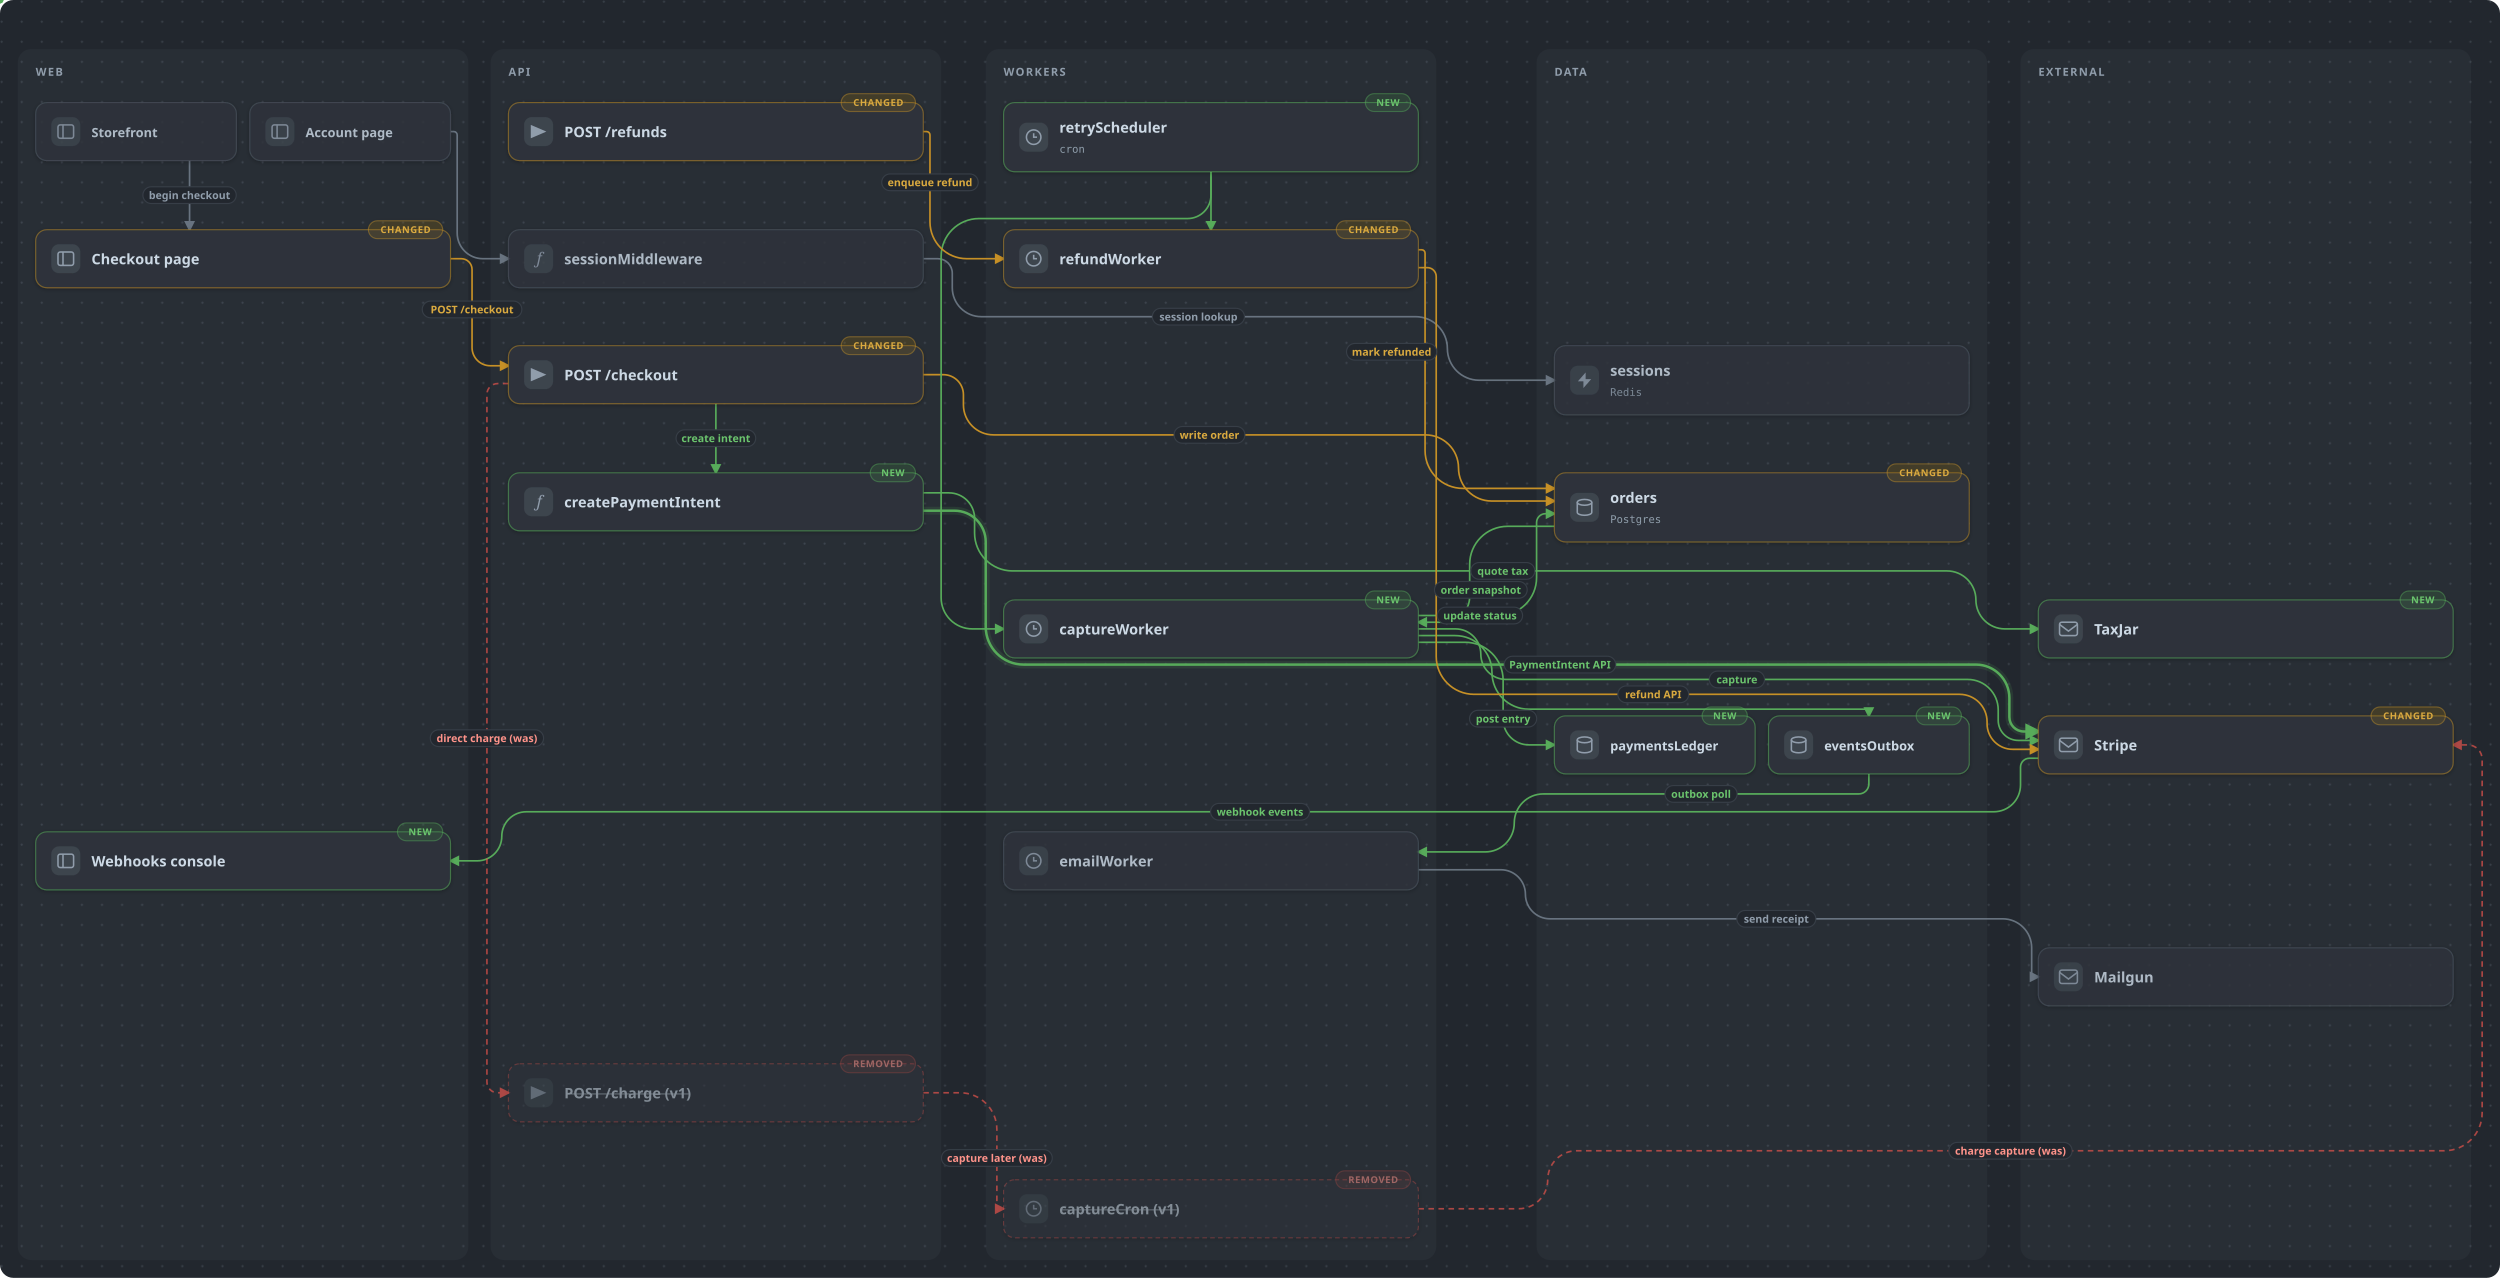
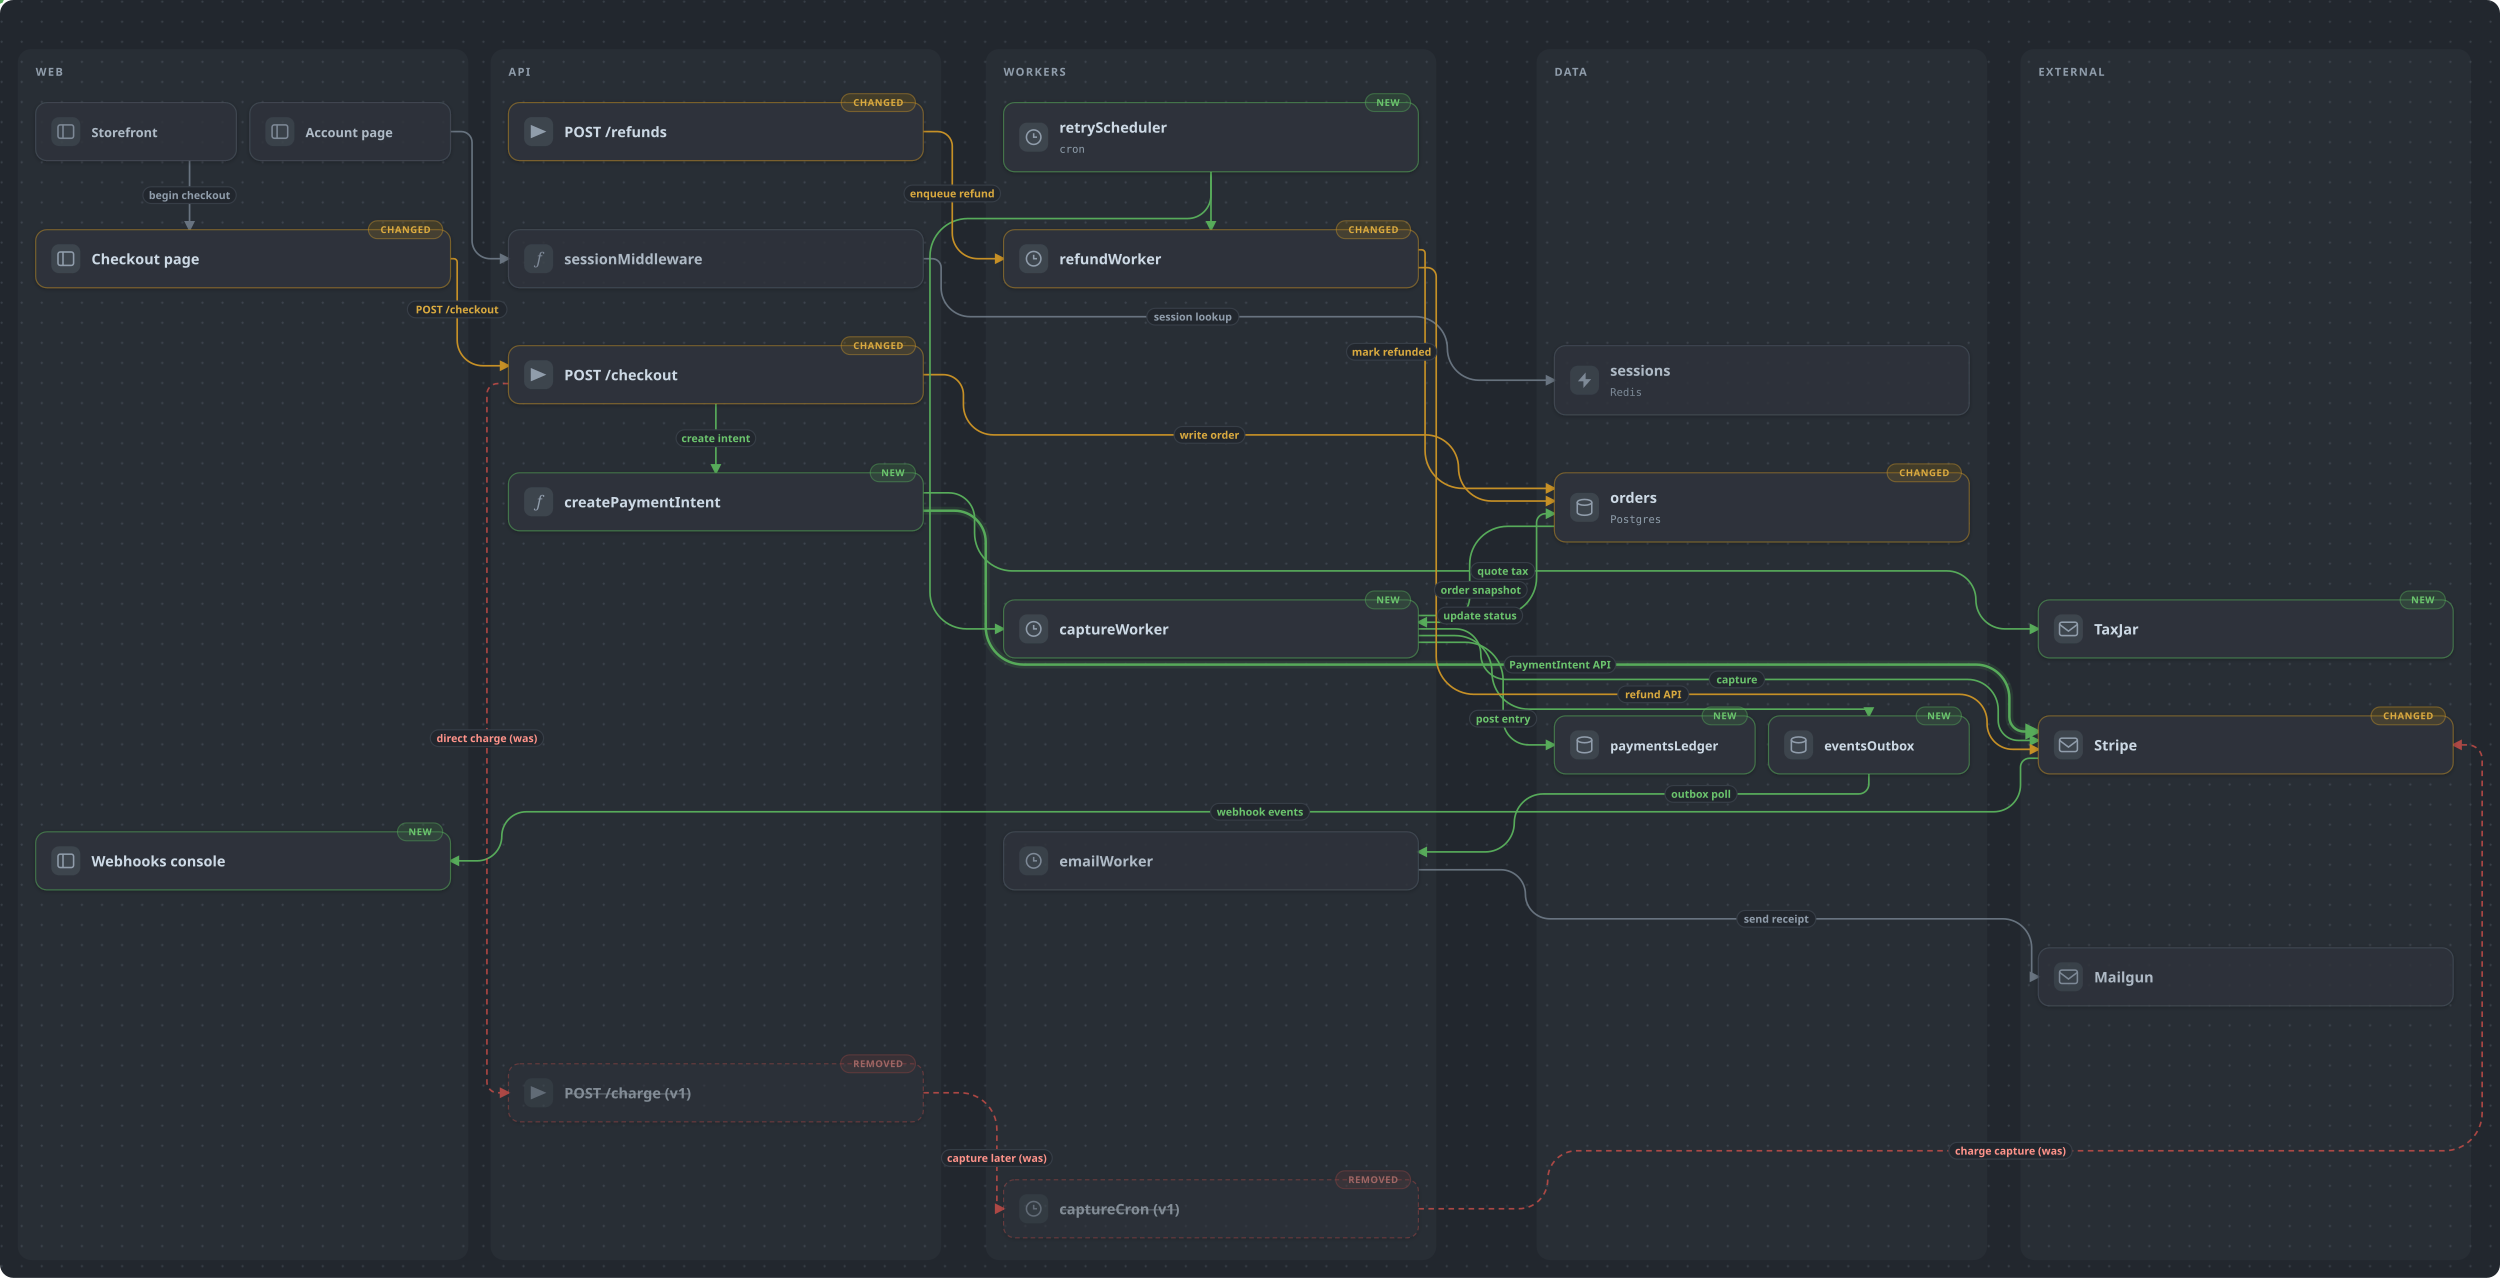
<svg xmlns="http://www.w3.org/2000/svg" viewBox="0 0 2242 1146" width="2242" height="1146" role="img" aria-label="Tier 4 — checkout platform" font-family="-apple-system, BlinkMacSystemFont, &quot;Segoe UI&quot;, &quot;Noto Sans&quot;, Helvetica, Arial, sans-serif">
  <defs>
    <pattern id="dots" width="18" height="18" patternUnits="userSpaceOnUse">
      <circle cx="1.5" cy="1.5" r="1" fill="rgba(144,157,171,.2)" />
    </pattern>
    <marker id="mk-added" viewBox="0 0 10 10" refX="8" refY="5" markerWidth="6.5" markerHeight="6.5" orient="auto-start-reverse">
      <path d="M0,0 L10,5 L0,10 z" fill="#57ab5a" />
    </marker>
    <marker id="mko-added" viewBox="0 0 10 10" refX="10" refY="5" markerWidth="6.5" markerHeight="6.5" orient="auto-start-reverse">
      <path d="M2,1 L10,5 L2,9" fill="none" stroke="#57ab5a" stroke-width="1.6" stroke-linecap="round" stroke-linejoin="round" />
    </marker>
    <marker id="mk-modified" viewBox="0 0 10 10" refX="8" refY="5" markerWidth="6.5" markerHeight="6.5" orient="auto-start-reverse">
      <path d="M0,0 L10,5 L0,10 z" fill="#c69026" />
    </marker>
    <marker id="mko-modified" viewBox="0 0 10 10" refX="10" refY="5" markerWidth="6.5" markerHeight="6.5" orient="auto-start-reverse">
      <path d="M2,1 L10,5 L2,9" fill="none" stroke="#c69026" stroke-width="1.6" stroke-linecap="round" stroke-linejoin="round" />
    </marker>
    <marker id="mk-removed" viewBox="0 0 10 10" refX="8" refY="5" markerWidth="6.5" markerHeight="6.5" orient="auto-start-reverse">
      <path d="M0,0 L10,5 L0,10 z" fill="#e5534b" />
    </marker>
    <marker id="mko-removed" viewBox="0 0 10 10" refX="10" refY="5" markerWidth="6.5" markerHeight="6.5" orient="auto-start-reverse">
      <path d="M2,1 L10,5 L2,9" fill="none" stroke="#e5534b" stroke-width="1.6" stroke-linecap="round" stroke-linejoin="round" />
    </marker>
    <marker id="mk-neutral" viewBox="0 0 10 10" refX="8" refY="5" markerWidth="6.5" markerHeight="6.5" orient="auto-start-reverse">
      <path d="M0,0 L10,5 L0,10 z" fill="#768390" />
    </marker>
    <marker id="mko-neutral" viewBox="0 0 10 10" refX="10" refY="5" markerWidth="6.5" markerHeight="6.5" orient="auto-start-reverse">
      <path d="M2,1 L10,5 L2,9" fill="none" stroke="#768390" stroke-width="1.6" stroke-linecap="round" stroke-linejoin="round" />
    </marker>
  </defs>
  <rect x="0" y="0" width="2242" height="1146" rx="12" fill="#22272e" />
  <rect x="0" y="0" width="2242" height="1146" rx="12" fill="url(#dots)" />
  <g>
    <rect class="lanebox" x="16" y="44" width="404" height="1086" rx="12" fill="rgba(144,157,171,.06)" />
    <text class="lanelabel" x="32" y="68" font-size="10" font-weight="700" letter-spacing=".12em" fill="#909dab">WEB</text>
    <rect class="lanebox" x="440" y="44" width="404" height="1086" rx="12" fill="rgba(144,157,171,.06)" />
    <text class="lanelabel" x="456" y="68" font-size="10" font-weight="700" letter-spacing=".12em" fill="#909dab">API</text>
    <rect class="lanebox" x="884" y="44" width="404" height="1086" rx="12" fill="rgba(144,157,171,.06)" />
    <text class="lanelabel" x="900" y="68" font-size="10" font-weight="700" letter-spacing=".12em" fill="#909dab">WORKERS</text>
    <rect class="lanebox" x="1378" y="44" width="404" height="1086" rx="12" fill="rgba(144,157,171,.06)" />
    <text class="lanelabel" x="1394" y="68" font-size="10" font-weight="700" letter-spacing=".12em" fill="#909dab">DATA</text>
    <rect class="lanebox" x="1812" y="44" width="404" height="1086" rx="12" fill="rgba(144,157,171,.06)" />
    <text class="lanelabel" x="1828" y="68" font-size="10" font-weight="700" letter-spacing=".12em" fill="#909dab">EXTERNAL</text>
  </g>
  <g>
    <path class="edge edge-neutral context" d="M170,144 L170,206" marker-end="url(#mk-neutral)" fill="none" stroke="#768390" stroke-width="1.5" opacity="0.82" />
-     <path class="edge edge-modified" d="M404,232 L413.67,232 C419.01,232 423.33,236.33 423.33,241.67 L423.33,311.67 C423.33,320.69 430.65,328 439.67,328 L456,328" marker-end="url(#mk-modified)" fill="none" stroke="#c69026" stroke-width="1.5" />
-     <path class="edge edge-neutral context" d="M404,118 L407,118 C408.66,118 410,119.34 410,121 L410,209 C410,221.7 420.3,232 433,232 L456,232" marker-end="url(#mk-neutral)" fill="none" stroke="#768390" stroke-width="1.5" opacity="0.82" />
-     <path class="edge edge-neutral context" d="M828,232 L841,232 C848.18,232 854,237.82 854,245 L854,258 C854,272.36 865.64,284 880,284 L1269.5,284 C1285.24,284 1298,296.76 1298,312.5 C1298,328.24 1310.76,341 1326.5,341 L1394,341" marker-end="url(#mk-neutral)" fill="none" stroke="#768390" stroke-width="1.5" opacity="0.82" />
+     <path class="edge edge-modified" d="M404,232 L407,232 C408.66,232 410,233.34 410,235 L410,305 C410,317.7 420.3,328 433,328 L456,328" marker-end="url(#mk-modified)" fill="none" stroke="#c69026" stroke-width="1.5" />
+     <path class="edge edge-neutral context" d="M404,118 L413.67,118 C419.01,118 423.33,122.33 423.33,127.67 L423.33,215.67 C423.33,224.69 430.65,232 439.67,232 L456,232" marker-end="url(#mk-neutral)" fill="none" stroke="#768390" stroke-width="1.5" opacity="0.82" />
+     <path class="edge edge-neutral context" d="M828,232 L836,232 C840.42,232 844,235.58 844,240 L844,258 C844,272.36 855.64,284 870,284 L1269.5,284 C1285.24,284 1298,296.76 1298,312.5 C1298,328.24 1310.76,341 1326.5,341 L1394,341" marker-end="url(#mk-neutral)" fill="none" stroke="#768390" stroke-width="1.5" opacity="0.82" />
    <path class="edge edge-added" d="M642,362 L642,424" marker-end="url(#mk-added)" fill="none" stroke="#57ab5a" stroke-width="1.5" />
    <path class="glow" stroke="#57ab5a" d="M828,458 L856,458 C871.46,458 884,470.54 884,486 L884,562 C884,580.78 899.22,596 918,596 L1772,596 C1788.57,596 1802,609.43 1802,626 L1802,643 C1802,650.18 1807.82,656 1815,656 L1828,656" fill="none" stroke-width="7" opacity="0.14" />
    <path class="edge edge-added hero" d="M828,458 L856,458 C871.46,458 884,470.54 884,486 L884,562 C884,580.78 899.22,596 918,596 L1772,596 C1788.57,596 1802,609.43 1802,626 L1802,643 C1802,650.18 1807.82,656 1815,656 L1828,656" marker-end="url(#mk-added)" fill="none" stroke="#57ab5a" stroke-width="2.25" />
    <circle r="3" fill="#57ab5a">
      <animateMotion dur="2.1s" repeatCount="indefinite" path="M828,458 L856,458 C871.46,458 884,470.54 884,486 L884,562 C884,580.78 899.22,596 918,596 L1772,596 C1788.57,596 1802,609.43 1802,626 L1802,643 C1802,650.18 1807.82,656 1815,656 L1828,656" />
    </circle>
    <circle r="3" fill="#57ab5a">
      <animateMotion dur="2.1s" begin="-1.4s" repeatCount="indefinite" path="M828,458 L856,458 C871.46,458 884,470.54 884,486 L884,562 C884,580.78 899.22,596 918,596 L1772,596 C1788.57,596 1802,609.43 1802,626 L1802,643 C1802,650.18 1807.82,656 1815,656 L1828,656" />
    </circle>
    <circle r="3" fill="#57ab5a">
      <animateMotion dur="2.1s" begin="-0.7s" repeatCount="indefinite" path="M828,458 L856,458 C871.46,458 884,470.54 884,486 L884,562 C884,580.78 899.22,596 918,596 L1772,596 C1788.57,596 1802,609.43 1802,626 L1802,643 C1802,650.18 1807.82,656 1815,656 L1828,656" />
    </circle>
    <path class="edge edge-added" d="M828,442 L851,442 C863.7,442 874,452.3 874,465 L874,478 C874,496.78 889.22,512 908,512 L1746,512 C1760.36,512 1772,523.64 1772,538 C1772,552.36 1783.64,564 1798,564 L1828,564" marker-end="url(#mk-added)" fill="none" stroke="#57ab5a" stroke-width="1.5" />
    <path class="edge edge-modified" d="M828,336 L846,336 C855.94,336 864,344.06 864,354 L864,363 C864,377.91 876.09,390 891,390 L1278.33,390 C1294.72,390 1308,403.28 1308,419.67 C1308,436.05 1321.28,449.33 1337.67,449.33 L1394,449.33" marker-end="url(#mk-modified)" fill="none" stroke="#c69026" stroke-width="1.5" />
    <path class="edge edge-added" d="M1828,680 L1820,680 C1815.58,680 1812,683.58 1812,688 L1812,704 C1812,717.26 1801.26,728 1788,728 L472,728 C459.85,728 450,737.85 450,750 C450,762.15 440.15,772 428,772 L404,772" marker-end="url(#mk-added)" fill="none" stroke="#57ab5a" stroke-width="1.5" />
-     <path class="edge edge-added" d="M1086,154 L1086,175 C1086,186.6 1076.6,196 1065,196 L878,196 C859.22,196 844,211.22 844,230 L844,536 C844,551.46 856.54,564 872,564 L900,564" marker-end="url(#mk-added)" fill="none" stroke="#57ab5a" stroke-width="1.5" />
+     <path class="edge edge-added" d="M1086,154 L1086,175 C1086,186.6 1076.6,196 1065,196 L868,196 C849.22,196 834,211.22 834,230 L834,531 C834,549.23 848.77,564 867,564 L900,564" marker-end="url(#mk-added)" fill="none" stroke="#57ab5a" stroke-width="1.5" />
    <path class="edge edge-added" d="M1086,154 L1086,206" marker-end="url(#mk-added)" fill="none" stroke="#57ab5a" stroke-width="1.5" />
    <path class="edge edge-added" d="M1272,564 L1305.33,564 C1317.85,564 1328,574.15 1328,586.67 C1328,599.19 1338.15,609.33 1350.67,609.33 L1764.67,609.33 C1779.76,609.33 1792,621.57 1792,636.67 L1792,646 C1792,655.94 1800.06,664 1810,664 L1828,664" marker-end="url(#mk-added)" fill="none" stroke="#57ab5a" stroke-width="1.5" />
    <path class="edge edge-added" d="M1272,576 L1314,576 C1332.78,576 1348,591.22 1348,610 L1348,645 C1348,657.7 1358.3,668 1371,668 L1394,668" marker-end="url(#mk-added)" fill="none" stroke="#57ab5a" stroke-width="1.5" />
    <path class="edge edge-added" d="M1272,570 L1305,570 C1323.23,570 1338,584.77 1338,603 C1338,621.23 1352.77,636 1371,636 L1673,636 C1674.66,636 1676,637.34 1676,639 L1676,642" marker-end="url(#mk-added)" fill="none" stroke="#57ab5a" stroke-width="1.5" />
    <path class="edge edge-added" d="M1272,552 L1344,552 C1362.78,552 1378,536.78 1378,518 L1378,468.67 C1378,464.25 1381.58,460.67 1386,460.67 L1394,460.67" marker-end="url(#mk-added)" fill="none" stroke="#57ab5a" stroke-width="1.5" />
    <path class="edge edge-added" d="M1394,472 L1352,472 C1333.22,472 1318,487.22 1318,506 L1318,535 C1318,547.7 1307.7,558 1295,558 L1272,558" marker-end="url(#mk-added)" fill="none" stroke="#57ab5a" stroke-width="1.5" />
-     <path class="edge edge-modified" d="M828,118 L831,118 C832.66,118 834,119.34 834,121 L834,199 C834,217.23 848.77,232 867,232 L900,232" marker-end="url(#mk-modified)" fill="none" stroke="#c69026" stroke-width="1.5" />
+     <path class="edge edge-modified" d="M828,118 L841,118 C848.18,118 854,123.82 854,131 L854,209 C854,221.7 864.3,232 877,232 L900,232" marker-end="url(#mk-modified)" fill="none" stroke="#c69026" stroke-width="1.5" />
    <path class="edge edge-modified" d="M1272,240 L1280,240 C1284.42,240 1288,243.58 1288,248 L1288,588.67 C1288,607.44 1303.22,622.67 1322,622.67 L1757.33,622.67 C1770.96,622.67 1782,633.71 1782,647.33 L1782,649 C1782,661.7 1792.3,672 1805,672 L1828,672" marker-end="url(#mk-modified)" fill="none" stroke="#c69026" stroke-width="1.5" />
    <path class="edge edge-modified" d="M1272,224 L1275,224 C1276.66,224 1278,225.34 1278,227 L1278,404 C1278,422.78 1293.22,438 1312,438 L1394,438" marker-end="url(#mk-modified)" fill="none" stroke="#c69026" stroke-width="1.5" />
    <path class="edge edge-added" d="M1676,694 L1676,703 C1676,707.97 1671.97,712 1667,712 L1384,712 C1369.64,712 1358,723.64 1358,738 C1358,752.36 1346.36,764 1332,764 L1272,764" marker-end="url(#mk-added)" fill="none" stroke="#57ab5a" stroke-width="1.5" />
    <path class="edge edge-neutral context" d="M1272,780 L1346,780 C1358.15,780 1368,789.85 1368,802 C1368,814.15 1377.85,824 1390,824 L1796,824 C1810.36,824 1822,835.64 1822,850 L1822,873 C1822,874.66 1823.34,876 1825,876 L1828,876" marker-end="url(#mk-neutral)" fill="none" stroke="#768390" stroke-width="1.5" opacity="0.82" />
    <path class="edge edge-removed" d="M456,344 L446.33,344 C440.99,344 436.67,348.33 436.67,353.67 L436.67,970.33 C436.67,975.67 440.99,980 446.33,980 L456,980" marker-end="url(#mk-removed)" fill="none" stroke="#e5534b" stroke-width="1.5" stroke-dasharray="5 4" opacity="0.7" />
    <path class="edge edge-removed" d="M828,980 L861,980 C879.23,980 894,994.77 894,1013 L894,1081 C894,1082.66 895.34,1084 897,1084 L900,1084" marker-end="url(#mk-removed)" fill="none" stroke="#e5534b" stroke-width="1.5" stroke-dasharray="5 4" opacity="0.7" />
    <path class="edge edge-removed" d="M1272,1084 L1362,1084 C1376.36,1084 1388,1072.36 1388,1058 C1388,1043.64 1399.64,1032 1414,1032 L2192,1032 C2210.78,1032 2226,1016.78 2226,998 L2226,681 C2226,673.82 2220.18,668 2213,668 L2200,668" marker-end="url(#mk-removed)" fill="none" stroke="#e5534b" stroke-width="1.5" stroke-dasharray="5 4" opacity="0.7" />
  </g>
  <g>
    <g class="cardsh context" filter="drop-shadow(0 1px 2px rgba(0,0,0,.3))" opacity="0.82">
      <rect class="card" x="32" y="92" width="180" height="52" rx="10" fill="#2d333b" stroke-width="1" stroke="#444c56" />
      <rect class="chip" x="46" y="105" width="26" height="26" rx="7" fill="rgba(144,157,171,.16)" />
      <g>
        <rect class="glyph-stroke" x="52" y="112" width="14" height="12" rx="2" stroke="#909dab" stroke-width="1.4" fill="none" />
        <path class="glyph-stroke" d="M56.5,112 v12" stroke="#909dab" stroke-width="1.4" fill="none" />
      </g>
      <text class="ntitle" x="82" y="123" font-size="11.5" font-weight="600" fill="#cdd9e5">Storefront</text>
    </g>
    <g class="cardsh context" filter="drop-shadow(0 1px 2px rgba(0,0,0,.3))" opacity="0.82">
      <rect class="card" x="224" y="92" width="180" height="52" rx="10" fill="#2d333b" stroke-width="1" stroke="#444c56" />
      <rect class="chip" x="238" y="105" width="26" height="26" rx="7" fill="rgba(144,157,171,.16)" />
      <g>
        <rect class="glyph-stroke" x="244" y="112" width="14" height="12" rx="2" stroke="#909dab" stroke-width="1.4" fill="none" />
        <path class="glyph-stroke" d="M248.5,112 v12" stroke="#909dab" stroke-width="1.4" fill="none" />
      </g>
      <text class="ntitle" x="274" y="123" font-size="11.5" font-weight="600" fill="#cdd9e5">Account page</text>
    </g>
    <g class="cardsh" filter="drop-shadow(0 1px 2px rgba(0,0,0,.3))">
      <rect class="card card-modified" x="32" y="206" width="372" height="52" rx="10" fill="#2d333b" stroke-width="1" stroke="#c69026" stroke-opacity="0.5" />
      <rect class="chip" x="46" y="219" width="26" height="26" rx="7" fill="rgba(144,157,171,.16)" />
      <g>
        <rect class="glyph-stroke" x="52" y="226" width="14" height="12" rx="2" stroke="#909dab" stroke-width="1.4" fill="none" />
        <path class="glyph-stroke" d="M56.5,226 v12" stroke="#909dab" stroke-width="1.4" fill="none" />
      </g>
      <text class="ntitle" x="82" y="237" font-size="13" font-weight="600" fill="#cdd9e5">Checkout page</text>
      <g class="bdg bdg-modified">
        <rect x="330.38" y="198" width="66.62" height="16" rx="8" fill="rgba(174,124,20,.18)" stroke="rgba(198,144,38,.45)" stroke-width="1" />
        <text x="363.69" y="209" text-anchor="middle" font-size="8.5" font-weight="700" letter-spacing=".06em" fill="#daaa3f">CHANGED</text>
      </g>
    </g>
    <g class="cardsh" filter="drop-shadow(0 1px 2px rgba(0,0,0,.3))">
      <rect class="card card-added" x="32" y="746" width="372" height="52" rx="10" fill="#2d333b" stroke-width="1" stroke="#57ab5a" stroke-opacity="0.55" />
      <rect class="chip" x="46" y="759" width="26" height="26" rx="7" fill="rgba(144,157,171,.16)" />
      <g>
        <rect class="glyph-stroke" x="52" y="766" width="14" height="12" rx="2" stroke="#909dab" stroke-width="1.4" fill="none" />
        <path class="glyph-stroke" d="M56.5,766 v12" stroke="#909dab" stroke-width="1.4" fill="none" />
      </g>
      <text class="ntitle" x="82" y="777" font-size="13" font-weight="600" fill="#cdd9e5">Webhooks console</text>
      <g class="bdg bdg-added">
        <rect x="356.45" y="738" width="40.55" height="16" rx="8" fill="rgba(70,149,74,.18)" stroke="rgba(87,171,90,.45)" stroke-width="1" />
        <text x="376.73" y="749" text-anchor="middle" font-size="8.5" font-weight="700" letter-spacing=".06em" fill="#6bc46d">NEW</text>
      </g>
    </g>
    <g class="cardsh" filter="drop-shadow(0 1px 2px rgba(0,0,0,.3))">
      <rect class="card card-modified" x="456" y="92" width="372" height="52" rx="10" fill="#2d333b" stroke-width="1" stroke="#c69026" stroke-opacity="0.5" />
      <rect class="chip" x="470" y="105" width="26" height="26" rx="7" fill="rgba(144,157,171,.16)" />
      <g>
        <path class="glyph" fill="#909dab" d="M476,112 L490,118 L476,124 Z" />
      </g>
      <text class="ntitle" x="506" y="123" font-size="13" font-weight="600" fill="#cdd9e5">POST /refunds</text>
      <g class="bdg bdg-modified">
        <rect x="754.38" y="84" width="66.62" height="16" rx="8" fill="rgba(174,124,20,.18)" stroke="rgba(198,144,38,.45)" stroke-width="1" />
        <text x="787.69" y="95" text-anchor="middle" font-size="8.5" font-weight="700" letter-spacing=".06em" fill="#daaa3f">CHANGED</text>
      </g>
    </g>
    <g class="cardsh context" filter="drop-shadow(0 1px 2px rgba(0,0,0,.3))" opacity="0.82">
      <rect class="card" x="456" y="206" width="372" height="52" rx="10" fill="#2d333b" stroke-width="1" stroke="#444c56" />
      <rect class="chip" x="470" y="219" width="26" height="26" rx="7" fill="rgba(144,157,171,.16)" />
      <g>
        <text class="glyph" x="483" y="236.5" text-anchor="middle" fill="#909dab" font-size="14" font-style="italic" font-family="Georgia,serif">ƒ</text>
      </g>
      <text class="ntitle" x="506" y="237" font-size="13" font-weight="600" fill="#cdd9e5">sessionMiddleware</text>
    </g>
    <g class="cardsh" filter="drop-shadow(0 1px 2px rgba(0,0,0,.3))">
      <rect class="card card-modified" x="456" y="310" width="372" height="52" rx="10" fill="#2d333b" stroke-width="1" stroke="#c69026" stroke-opacity="0.5" />
      <rect class="chip" x="470" y="323" width="26" height="26" rx="7" fill="rgba(144,157,171,.16)" />
      <g>
        <path class="glyph" fill="#909dab" d="M476,330 L490,336 L476,342 Z" />
      </g>
      <text class="ntitle" x="506" y="341" font-size="13" font-weight="600" fill="#cdd9e5">POST /checkout</text>
      <g class="bdg bdg-modified">
        <rect x="754.38" y="302" width="66.62" height="16" rx="8" fill="rgba(174,124,20,.18)" stroke="rgba(198,144,38,.45)" stroke-width="1" />
        <text x="787.69" y="313" text-anchor="middle" font-size="8.5" font-weight="700" letter-spacing=".06em" fill="#daaa3f">CHANGED</text>
      </g>
    </g>
    <g class="cardsh" filter="drop-shadow(0 1px 2px rgba(0,0,0,.3))">
      <rect class="card card-added" x="456" y="424" width="372" height="52" rx="10" fill="#2d333b" stroke-width="1" stroke="#57ab5a" stroke-opacity="0.55" />
      <rect class="chip" x="470" y="437" width="26" height="26" rx="7" fill="rgba(144,157,171,.16)" />
      <g>
        <text class="glyph" x="483" y="454.5" text-anchor="middle" fill="#909dab" font-size="14" font-style="italic" font-family="Georgia,serif">ƒ</text>
      </g>
      <text class="ntitle" x="506" y="455" font-size="13" font-weight="600" fill="#cdd9e5">createPaymentIntent</text>
      <g class="bdg bdg-added">
        <rect x="780.45" y="416" width="40.55" height="16" rx="8" fill="rgba(70,149,74,.18)" stroke="rgba(87,171,90,.45)" stroke-width="1" />
        <text x="800.73" y="427" text-anchor="middle" font-size="8.5" font-weight="700" letter-spacing=".06em" fill="#6bc46d">NEW</text>
      </g>
    </g>
    <g class="cardsh ghost" filter="drop-shadow(0 1px 2px rgba(0,0,0,.3))" opacity="0.55">
      <rect class="card" x="456" y="954" width="372" height="52" rx="10" fill="#2d333b" stroke-width="1" stroke="#e5534b" stroke-dasharray="4 3" stroke-opacity="0.6" />
      <rect class="chip" x="470" y="967" width="26" height="26" rx="7" fill="rgba(144,157,171,.16)" />
      <g>
        <path class="glyph" fill="#909dab" d="M476,974 L490,980 L476,986 Z" />
      </g>
      <text class="ntitle strike" x="506" y="985" font-size="13" font-weight="600" fill="#cdd9e5" text-decoration="line-through">POST /charge (v1)</text>
      <g class="bdg bdg-removed">
        <rect x="753.88" y="946" width="67.12" height="16" rx="8" fill="rgba(229,83,75,.14)" stroke="rgba(229,83,75,.45)" stroke-width="1" />
        <text x="787.44" y="957" text-anchor="middle" font-size="8.5" font-weight="700" letter-spacing=".06em" fill="#ff938a">REMOVED</text>
      </g>
    </g>
    <g class="cardsh" filter="drop-shadow(0 1px 2px rgba(0,0,0,.3))">
      <rect class="card card-added" x="900" y="92" width="372" height="62" rx="10" fill="#2d333b" stroke-width="1" stroke="#57ab5a" stroke-opacity="0.55" />
      <rect class="chip" x="914" y="110" width="26" height="26" rx="7" fill="rgba(144,157,171,.16)" />
      <g>
        <circle class="glyph-stroke" stroke="#909dab" stroke-width="1.4" fill="none" cx="927" cy="123" r="6.5" />
        <path class="glyph-stroke" d="M927,119.5 V123 H930" stroke="#909dab" stroke-width="1.4" fill="none" />
      </g>
      <text class="ntitle" x="950" y="119" font-size="13" font-weight="600" fill="#cdd9e5">retryScheduler</text>
      <text class="nsub" x="950" y="137" font-size="9.5" fill="#909dab" font-family="ui-monospace, SFMono-Regular, &quot;SF Mono&quot;, Menlo, Consolas, monospace">cron</text>
      <g class="bdg bdg-added">
        <rect x="1224.45" y="84" width="40.55" height="16" rx="8" fill="rgba(70,149,74,.18)" stroke="rgba(87,171,90,.45)" stroke-width="1" />
        <text x="1244.73" y="95" text-anchor="middle" font-size="8.5" font-weight="700" letter-spacing=".06em" fill="#6bc46d">NEW</text>
      </g>
    </g>
    <g class="cardsh" filter="drop-shadow(0 1px 2px rgba(0,0,0,.3))">
      <rect class="card card-modified" x="900" y="206" width="372" height="52" rx="10" fill="#2d333b" stroke-width="1" stroke="#c69026" stroke-opacity="0.5" />
      <rect class="chip" x="914" y="219" width="26" height="26" rx="7" fill="rgba(144,157,171,.16)" />
      <g>
        <circle class="glyph-stroke" stroke="#909dab" stroke-width="1.4" fill="none" cx="927" cy="232" r="6.5" />
        <path class="glyph-stroke" d="M927,228.5 V232 H930" stroke="#909dab" stroke-width="1.4" fill="none" />
      </g>
      <text class="ntitle" x="950" y="237" font-size="13" font-weight="600" fill="#cdd9e5">refundWorker</text>
      <g class="bdg bdg-modified">
        <rect x="1198.38" y="198" width="66.62" height="16" rx="8" fill="rgba(174,124,20,.18)" stroke="rgba(198,144,38,.45)" stroke-width="1" />
        <text x="1231.69" y="209" text-anchor="middle" font-size="8.5" font-weight="700" letter-spacing=".06em" fill="#daaa3f">CHANGED</text>
      </g>
    </g>
    <g class="cardsh" filter="drop-shadow(0 1px 2px rgba(0,0,0,.3))">
      <rect class="card card-added" x="900" y="538" width="372" height="52" rx="10" fill="#2d333b" stroke-width="1" stroke="#57ab5a" stroke-opacity="0.55" />
      <rect class="chip" x="914" y="551" width="26" height="26" rx="7" fill="rgba(144,157,171,.16)" />
      <g>
        <circle class="glyph-stroke" stroke="#909dab" stroke-width="1.4" fill="none" cx="927" cy="564" r="6.5" />
        <path class="glyph-stroke" d="M927,560.5 V564 H930" stroke="#909dab" stroke-width="1.4" fill="none" />
      </g>
      <text class="ntitle" x="950" y="569" font-size="13" font-weight="600" fill="#cdd9e5">captureWorker</text>
      <g class="bdg bdg-added">
        <rect x="1224.45" y="530" width="40.55" height="16" rx="8" fill="rgba(70,149,74,.18)" stroke="rgba(87,171,90,.45)" stroke-width="1" />
        <text x="1244.73" y="541" text-anchor="middle" font-size="8.5" font-weight="700" letter-spacing=".06em" fill="#6bc46d">NEW</text>
      </g>
    </g>
    <g class="cardsh context" filter="drop-shadow(0 1px 2px rgba(0,0,0,.3))" opacity="0.82">
      <rect class="card" x="900" y="746" width="372" height="52" rx="10" fill="#2d333b" stroke-width="1" stroke="#444c56" />
      <rect class="chip" x="914" y="759" width="26" height="26" rx="7" fill="rgba(144,157,171,.16)" />
      <g>
        <circle class="glyph-stroke" stroke="#909dab" stroke-width="1.4" fill="none" cx="927" cy="772" r="6.5" />
        <path class="glyph-stroke" d="M927,768.5 V772 H930" stroke="#909dab" stroke-width="1.4" fill="none" />
      </g>
      <text class="ntitle" x="950" y="777" font-size="13" font-weight="600" fill="#cdd9e5">emailWorker</text>
    </g>
    <g class="cardsh ghost" filter="drop-shadow(0 1px 2px rgba(0,0,0,.3))" opacity="0.55">
      <rect class="card" x="900" y="1058" width="372" height="52" rx="10" fill="#2d333b" stroke-width="1" stroke="#e5534b" stroke-dasharray="4 3" stroke-opacity="0.6" />
      <rect class="chip" x="914" y="1071" width="26" height="26" rx="7" fill="rgba(144,157,171,.16)" />
      <g>
        <circle class="glyph-stroke" stroke="#909dab" stroke-width="1.4" fill="none" cx="927" cy="1084" r="6.5" />
        <path class="glyph-stroke" d="M927,1080.5 V1084 H930" stroke="#909dab" stroke-width="1.4" fill="none" />
      </g>
      <text class="ntitle strike" x="950" y="1089" font-size="13" font-weight="600" fill="#cdd9e5" text-decoration="line-through">captureCron (v1)</text>
      <g class="bdg bdg-removed">
        <rect x="1197.88" y="1050" width="67.12" height="16" rx="8" fill="rgba(229,83,75,.14)" stroke="rgba(229,83,75,.45)" stroke-width="1" />
        <text x="1231.44" y="1061" text-anchor="middle" font-size="8.5" font-weight="700" letter-spacing=".06em" fill="#ff938a">REMOVED</text>
      </g>
    </g>
    <g class="cardsh context" filter="drop-shadow(0 1px 2px rgba(0,0,0,.3))" opacity="0.82">
      <rect class="card" x="1394" y="310" width="372" height="62" rx="10" fill="#2d333b" stroke-width="1" stroke="#444c56" />
      <rect class="chip" x="1408" y="328" width="26" height="26" rx="7" fill="rgba(144,157,171,.16)" />
      <g>
        <path class="glyph" fill="#909dab" d="M1422,334 L1415,342 H1420 L1420,348 L1427,340 H1422 Z" />
      </g>
      <text class="ntitle" x="1444" y="337" font-size="13" font-weight="600" fill="#cdd9e5">sessions</text>
      <text class="nsub" x="1444" y="355" font-size="9.5" fill="#909dab" font-family="ui-monospace, SFMono-Regular, &quot;SF Mono&quot;, Menlo, Consolas, monospace">Redis</text>
    </g>
    <g class="cardsh" filter="drop-shadow(0 1px 2px rgba(0,0,0,.3))">
      <rect class="card card-modified" x="1394" y="424" width="372" height="62" rx="10" fill="#2d333b" stroke-width="1" stroke="#c69026" stroke-opacity="0.5" />
      <rect class="chip" x="1408" y="442" width="26" height="26" rx="7" fill="rgba(144,157,171,.16)" />
      <g>
        <ellipse class="glyph-stroke" stroke="#909dab" stroke-width="1.4" fill="none" cx="1421" cy="450.5" rx="6.5" ry="2.6" />
        <path class="glyph-stroke" d="M1414.5,450.5 v9 a6.5,2.6 0 0 0 13 0 v-9" stroke="#909dab" stroke-width="1.4" fill="none" />
      </g>
      <text class="ntitle" x="1444" y="451" font-size="13" font-weight="600" fill="#cdd9e5">orders</text>
      <text class="nsub" x="1444" y="469" font-size="9.5" fill="#909dab" font-family="ui-monospace, SFMono-Regular, &quot;SF Mono&quot;, Menlo, Consolas, monospace">Postgres</text>
      <g class="bdg bdg-modified">
        <rect x="1692.38" y="416" width="66.62" height="16" rx="8" fill="rgba(174,124,20,.18)" stroke="rgba(198,144,38,.45)" stroke-width="1" />
        <text x="1725.69" y="427" text-anchor="middle" font-size="8.5" font-weight="700" letter-spacing=".06em" fill="#daaa3f">CHANGED</text>
      </g>
    </g>
    <g class="cardsh" filter="drop-shadow(0 1px 2px rgba(0,0,0,.3))">
      <rect class="card card-added" x="1394" y="642" width="180" height="52" rx="10" fill="#2d333b" stroke-width="1" stroke="#57ab5a" stroke-opacity="0.55" />
      <rect class="chip" x="1408" y="655" width="26" height="26" rx="7" fill="rgba(144,157,171,.16)" />
      <g>
        <ellipse class="glyph-stroke" stroke="#909dab" stroke-width="1.4" fill="none" cx="1421" cy="663.5" rx="6.5" ry="2.6" />
        <path class="glyph-stroke" d="M1414.5,663.5 v9 a6.5,2.6 0 0 0 13 0 v-9" stroke="#909dab" stroke-width="1.4" fill="none" />
      </g>
      <text class="ntitle" x="1444" y="673" font-size="11.5" font-weight="600" fill="#cdd9e5">paymentsLedger</text>
      <g class="bdg bdg-added">
        <rect x="1526.45" y="634" width="40.55" height="16" rx="8" fill="rgba(70,149,74,.18)" stroke="rgba(87,171,90,.45)" stroke-width="1" />
        <text x="1546.73" y="645" text-anchor="middle" font-size="8.5" font-weight="700" letter-spacing=".06em" fill="#6bc46d">NEW</text>
      </g>
    </g>
    <g class="cardsh" filter="drop-shadow(0 1px 2px rgba(0,0,0,.3))">
      <rect class="card card-added" x="1586" y="642" width="180" height="52" rx="10" fill="#2d333b" stroke-width="1" stroke="#57ab5a" stroke-opacity="0.55" />
      <rect class="chip" x="1600" y="655" width="26" height="26" rx="7" fill="rgba(144,157,171,.16)" />
      <g>
        <ellipse class="glyph-stroke" stroke="#909dab" stroke-width="1.4" fill="none" cx="1613" cy="663.5" rx="6.5" ry="2.6" />
        <path class="glyph-stroke" d="M1606.5,663.5 v9 a6.5,2.6 0 0 0 13 0 v-9" stroke="#909dab" stroke-width="1.4" fill="none" />
      </g>
      <text class="ntitle" x="1636" y="673" font-size="11.5" font-weight="600" fill="#cdd9e5">eventsOutbox</text>
      <g class="bdg bdg-added">
        <rect x="1718.45" y="634" width="40.55" height="16" rx="8" fill="rgba(70,149,74,.18)" stroke="rgba(87,171,90,.45)" stroke-width="1" />
        <text x="1738.73" y="645" text-anchor="middle" font-size="8.5" font-weight="700" letter-spacing=".06em" fill="#6bc46d">NEW</text>
      </g>
    </g>
    <g class="cardsh" filter="drop-shadow(0 1px 2px rgba(0,0,0,.3))">
      <rect class="card card-added" x="1828" y="538" width="372" height="52" rx="10" fill="#2d333b" stroke-width="1" stroke="#57ab5a" stroke-opacity="0.55" />
      <rect class="chip" x="1842" y="551" width="26" height="26" rx="7" fill="rgba(144,157,171,.16)" />
      <g>
        <rect class="glyph-stroke" x="1847" y="558" width="16" height="12" rx="2" stroke="#909dab" stroke-width="1.4" fill="none" />
        <path class="glyph-stroke" d="M1847,560 l8,6 8,-6" stroke="#909dab" stroke-width="1.4" fill="none" />
      </g>
      <text class="ntitle" x="1878" y="569" font-size="13" font-weight="600" fill="#cdd9e5">TaxJar</text>
      <g class="bdg bdg-added">
        <rect x="2152.45" y="530" width="40.55" height="16" rx="8" fill="rgba(70,149,74,.18)" stroke="rgba(87,171,90,.45)" stroke-width="1" />
        <text x="2172.73" y="541" text-anchor="middle" font-size="8.5" font-weight="700" letter-spacing=".06em" fill="#6bc46d">NEW</text>
      </g>
    </g>
    <g class="cardsh" filter="drop-shadow(0 1px 2px rgba(0,0,0,.3))">
      <rect class="card card-modified" x="1828" y="642" width="372" height="52" rx="10" fill="#2d333b" stroke-width="1" stroke="#c69026" stroke-opacity="0.5" />
      <rect class="chip" x="1842" y="655" width="26" height="26" rx="7" fill="rgba(144,157,171,.16)" />
      <g>
        <rect class="glyph-stroke" x="1847" y="662" width="16" height="12" rx="2" stroke="#909dab" stroke-width="1.4" fill="none" />
        <path class="glyph-stroke" d="M1847,664 l8,6 8,-6" stroke="#909dab" stroke-width="1.4" fill="none" />
      </g>
      <text class="ntitle" x="1878" y="673" font-size="13" font-weight="600" fill="#cdd9e5">Stripe</text>
      <g class="bdg bdg-modified">
        <rect x="2126.38" y="634" width="66.62" height="16" rx="8" fill="rgba(174,124,20,.18)" stroke="rgba(198,144,38,.45)" stroke-width="1" />
        <text x="2159.69" y="645" text-anchor="middle" font-size="8.5" font-weight="700" letter-spacing=".06em" fill="#daaa3f">CHANGED</text>
      </g>
    </g>
    <g class="cardsh context" filter="drop-shadow(0 1px 2px rgba(0,0,0,.3))" opacity="0.82">
      <rect class="card" x="1828" y="850" width="372" height="52" rx="10" fill="#2d333b" stroke-width="1" stroke="#444c56" />
      <rect class="chip" x="1842" y="863" width="26" height="26" rx="7" fill="rgba(144,157,171,.16)" />
      <g>
        <rect class="glyph-stroke" x="1847" y="870" width="16" height="12" rx="2" stroke="#909dab" stroke-width="1.4" fill="none" />
        <path class="glyph-stroke" d="M1847,872 l8,6 8,-6" stroke="#909dab" stroke-width="1.4" fill="none" />
      </g>
      <text class="ntitle" x="1878" y="881" font-size="13" font-weight="600" fill="#cdd9e5">Mailgun</text>
    </g>
  </g>
  <g>
    <g>
      <rect class="lpill" x="128.14" y="167.5" width="83.73" height="15" rx="7.5" fill="#22272e" stroke="#373e47" stroke-width="1" />
      <text class="ltext" x="170" y="178.5" text-anchor="middle" font-size="9.5" font-weight="600" fill="#909dab">begin checkout</text>
    </g>
    <g>
-       <rect class="lpill" x="378.67" y="270" width="89.32" height="15" rx="7.5" fill="#22272e" stroke="#373e47" stroke-width="1" />
-       <text class="ltext ltext-modified" x="423.33" y="281" text-anchor="middle" font-size="9.5" font-weight="600" fill="#daaa3f">POST /checkout</text>
-     </g>
-     <g>
-       <rect class="lpill" x="1033.45" y="276.5" width="82.6" height="15" rx="7.5" fill="#22272e" stroke="#373e47" stroke-width="1" />
-       <text class="ltext" x="1074.75" y="287.5" text-anchor="middle" font-size="9.5" font-weight="600" fill="#909dab">session lookup</text>
+       <rect class="lpill" x="365.34" y="270" width="89.32" height="15" rx="7.5" fill="#22272e" stroke="#373e47" stroke-width="1" />
+       <text class="ltext ltext-modified" x="410" y="281" text-anchor="middle" font-size="9.5" font-weight="600" fill="#daaa3f">POST /checkout</text>
+     </g>
+     <g>
+       <rect class="lpill" x="1028.45" y="276.5" width="82.6" height="15" rx="7.5" fill="#22272e" stroke="#373e47" stroke-width="1" />
+       <text class="ltext" x="1069.75" y="287.5" text-anchor="middle" font-size="9.5" font-weight="600" fill="#909dab">session lookup</text>
    </g>
    <g>
      <rect class="lpill" x="606.29" y="385.5" width="71.42" height="15" rx="7.5" fill="#22272e" stroke="#373e47" stroke-width="1" />
      <text class="ltext ltext-added" x="642" y="396.5" text-anchor="middle" font-size="9.5" font-weight="600" fill="#6bc46d">create intent</text>
    </g>
    <g>
      <rect class="lpill" x="1349" y="588.5" width="99.96" height="15" rx="7.5" fill="#22272e" stroke="#373e47" stroke-width="1" />
      <text class="ltext ltext-added" x="1398.98" y="599.5" text-anchor="middle" font-size="9.5" font-weight="600" fill="#6bc46d">PaymentIntent API</text>
    </g>
    <g>
      <rect class="lpill" x="1319" y="504.5" width="57.43" height="15" rx="7.5" fill="#22272e" stroke="#373e47" stroke-width="1" />
      <text class="ltext ltext-added" x="1347.72" y="515.5" text-anchor="middle" font-size="9.5" font-weight="600" fill="#6bc46d">quote tax</text>
    </g>
    <g>
      <rect class="lpill" x="1052.89" y="382.5" width="63.56" height="15" rx="7.5" fill="#22272e" stroke="#373e47" stroke-width="1" />
      <text class="ltext ltext-modified" x="1084.67" y="393.5" text-anchor="middle" font-size="9.5" font-weight="600" fill="#daaa3f">write order</text>
    </g>
    <g>
      <rect class="lpill" x="1085.62" y="720.5" width="88.77" height="15" rx="7.5" fill="#22272e" stroke="#373e47" stroke-width="1" />
      <text class="ltext ltext-added" x="1130" y="731.5" text-anchor="middle" font-size="9.5" font-weight="600" fill="#6bc46d">webhook events</text>
    </g>
    <g>
      <rect class="lpill" x="1532.88" y="601.83" width="49.58" height="15" rx="7.5" fill="#22272e" stroke="#373e47" stroke-width="1" />
      <text class="ltext ltext-added" x="1557.67" y="612.83" text-anchor="middle" font-size="9.5" font-weight="600" fill="#6bc46d">capture</text>
    </g>
    <g>
      <rect class="lpill" x="1317.89" y="637" width="60.22" height="15" rx="7.5" fill="#22272e" stroke="#373e47" stroke-width="1" />
      <text class="ltext ltext-added" x="1348" y="648" text-anchor="middle" font-size="9.5" font-weight="600" fill="#6bc46d">post entry</text>
    </g>
    <g>
      <rect class="lpill" x="1289" y="544.5" width="76.46" height="15" rx="7.5" fill="#22272e" stroke="#373e47" stroke-width="1" />
      <text class="ltext ltext-added" x="1327.23" y="555.5" text-anchor="middle" font-size="9.5" font-weight="600" fill="#6bc46d">update status</text>
    </g>
    <g>
      <rect class="lpill" x="1286.42" y="521.5" width="83.17" height="15" rx="7.5" fill="#22272e" stroke="#373e47" stroke-width="1" />
      <text class="ltext ltext-added" x="1328" y="532.5" text-anchor="middle" font-size="9.5" font-weight="600" fill="#6bc46d">order snapshot</text>
    </g>
    <g>
-       <rect class="lpill" x="790.73" y="156" width="86.54" height="15" rx="7.5" fill="#22272e" stroke="#373e47" stroke-width="1" />
-       <text class="ltext ltext-modified" x="834" y="167" text-anchor="middle" font-size="9.5" font-weight="600" fill="#daaa3f">enqueue refund</text>
+       <rect class="lpill" x="810.73" y="166" width="86.54" height="15" rx="7.5" fill="#22272e" stroke="#373e47" stroke-width="1" />
+       <text class="ltext ltext-modified" x="854" y="177" text-anchor="middle" font-size="9.5" font-weight="600" fill="#daaa3f">enqueue refund</text>
    </g>
    <g>
      <rect class="lpill" x="1450.87" y="615.17" width="63.58" height="15" rx="7.5" fill="#22272e" stroke="#373e47" stroke-width="1" />
      <text class="ltext ltext-modified" x="1482.66" y="626.17" text-anchor="middle" font-size="9.5" font-weight="600" fill="#daaa3f">refund API</text>
    </g>
    <g>
      <rect class="lpill" x="1207.54" y="308" width="80.92" height="15" rx="7.5" fill="#22272e" stroke="#373e47" stroke-width="1" />
      <text class="ltext ltext-modified" x="1248" y="319" text-anchor="middle" font-size="9.5" font-weight="600" fill="#daaa3f">mark refunded</text>
    </g>
    <g>
      <rect class="lpill" x="1493.15" y="704.5" width="64.7" height="15" rx="7.5" fill="#22272e" stroke="#373e47" stroke-width="1" />
      <text class="ltext ltext-added" x="1525.5" y="715.5" text-anchor="middle" font-size="9.5" font-weight="600" fill="#6bc46d">outbox poll</text>
    </g>
    <g>
      <rect class="lpill" x="1557.58" y="816.5" width="70.85" height="15" rx="7.5" fill="#22272e" stroke="#373e47" stroke-width="1" />
      <text class="ltext" x="1593" y="827.5" text-anchor="middle" font-size="9.5" font-weight="600" fill="#909dab">send receipt</text>
    </g>
    <g>
      <rect class="lpill" x="385.86" y="654.5" width="101.62" height="15" rx="7.5" fill="#22272e" stroke="#373e47" stroke-width="1" />
      <text class="ltext ltext-removed" x="436.67" y="665.5" text-anchor="middle" font-size="9.5" font-weight="600" fill="#ff938a">direct charge (was)</text>
    </g>
    <g>
      <rect class="lpill" x="844.31" y="1031" width="99.38" height="15" rx="7.5" fill="#22272e" stroke="#373e47" stroke-width="1" />
      <text class="ltext ltext-removed" x="894" y="1042" text-anchor="middle" font-size="9.5" font-weight="600" fill="#ff938a">capture later (was)</text>
    </g>
    <g>
      <rect class="lpill" x="1747.71" y="1024.5" width="110.58" height="15" rx="7.5" fill="#22272e" stroke="#373e47" stroke-width="1" />
      <text class="ltext ltext-removed" x="1803" y="1035.5" text-anchor="middle" font-size="9.5" font-weight="600" fill="#ff938a">charge capture (was)</text>
    </g>
  </g>
</svg>
